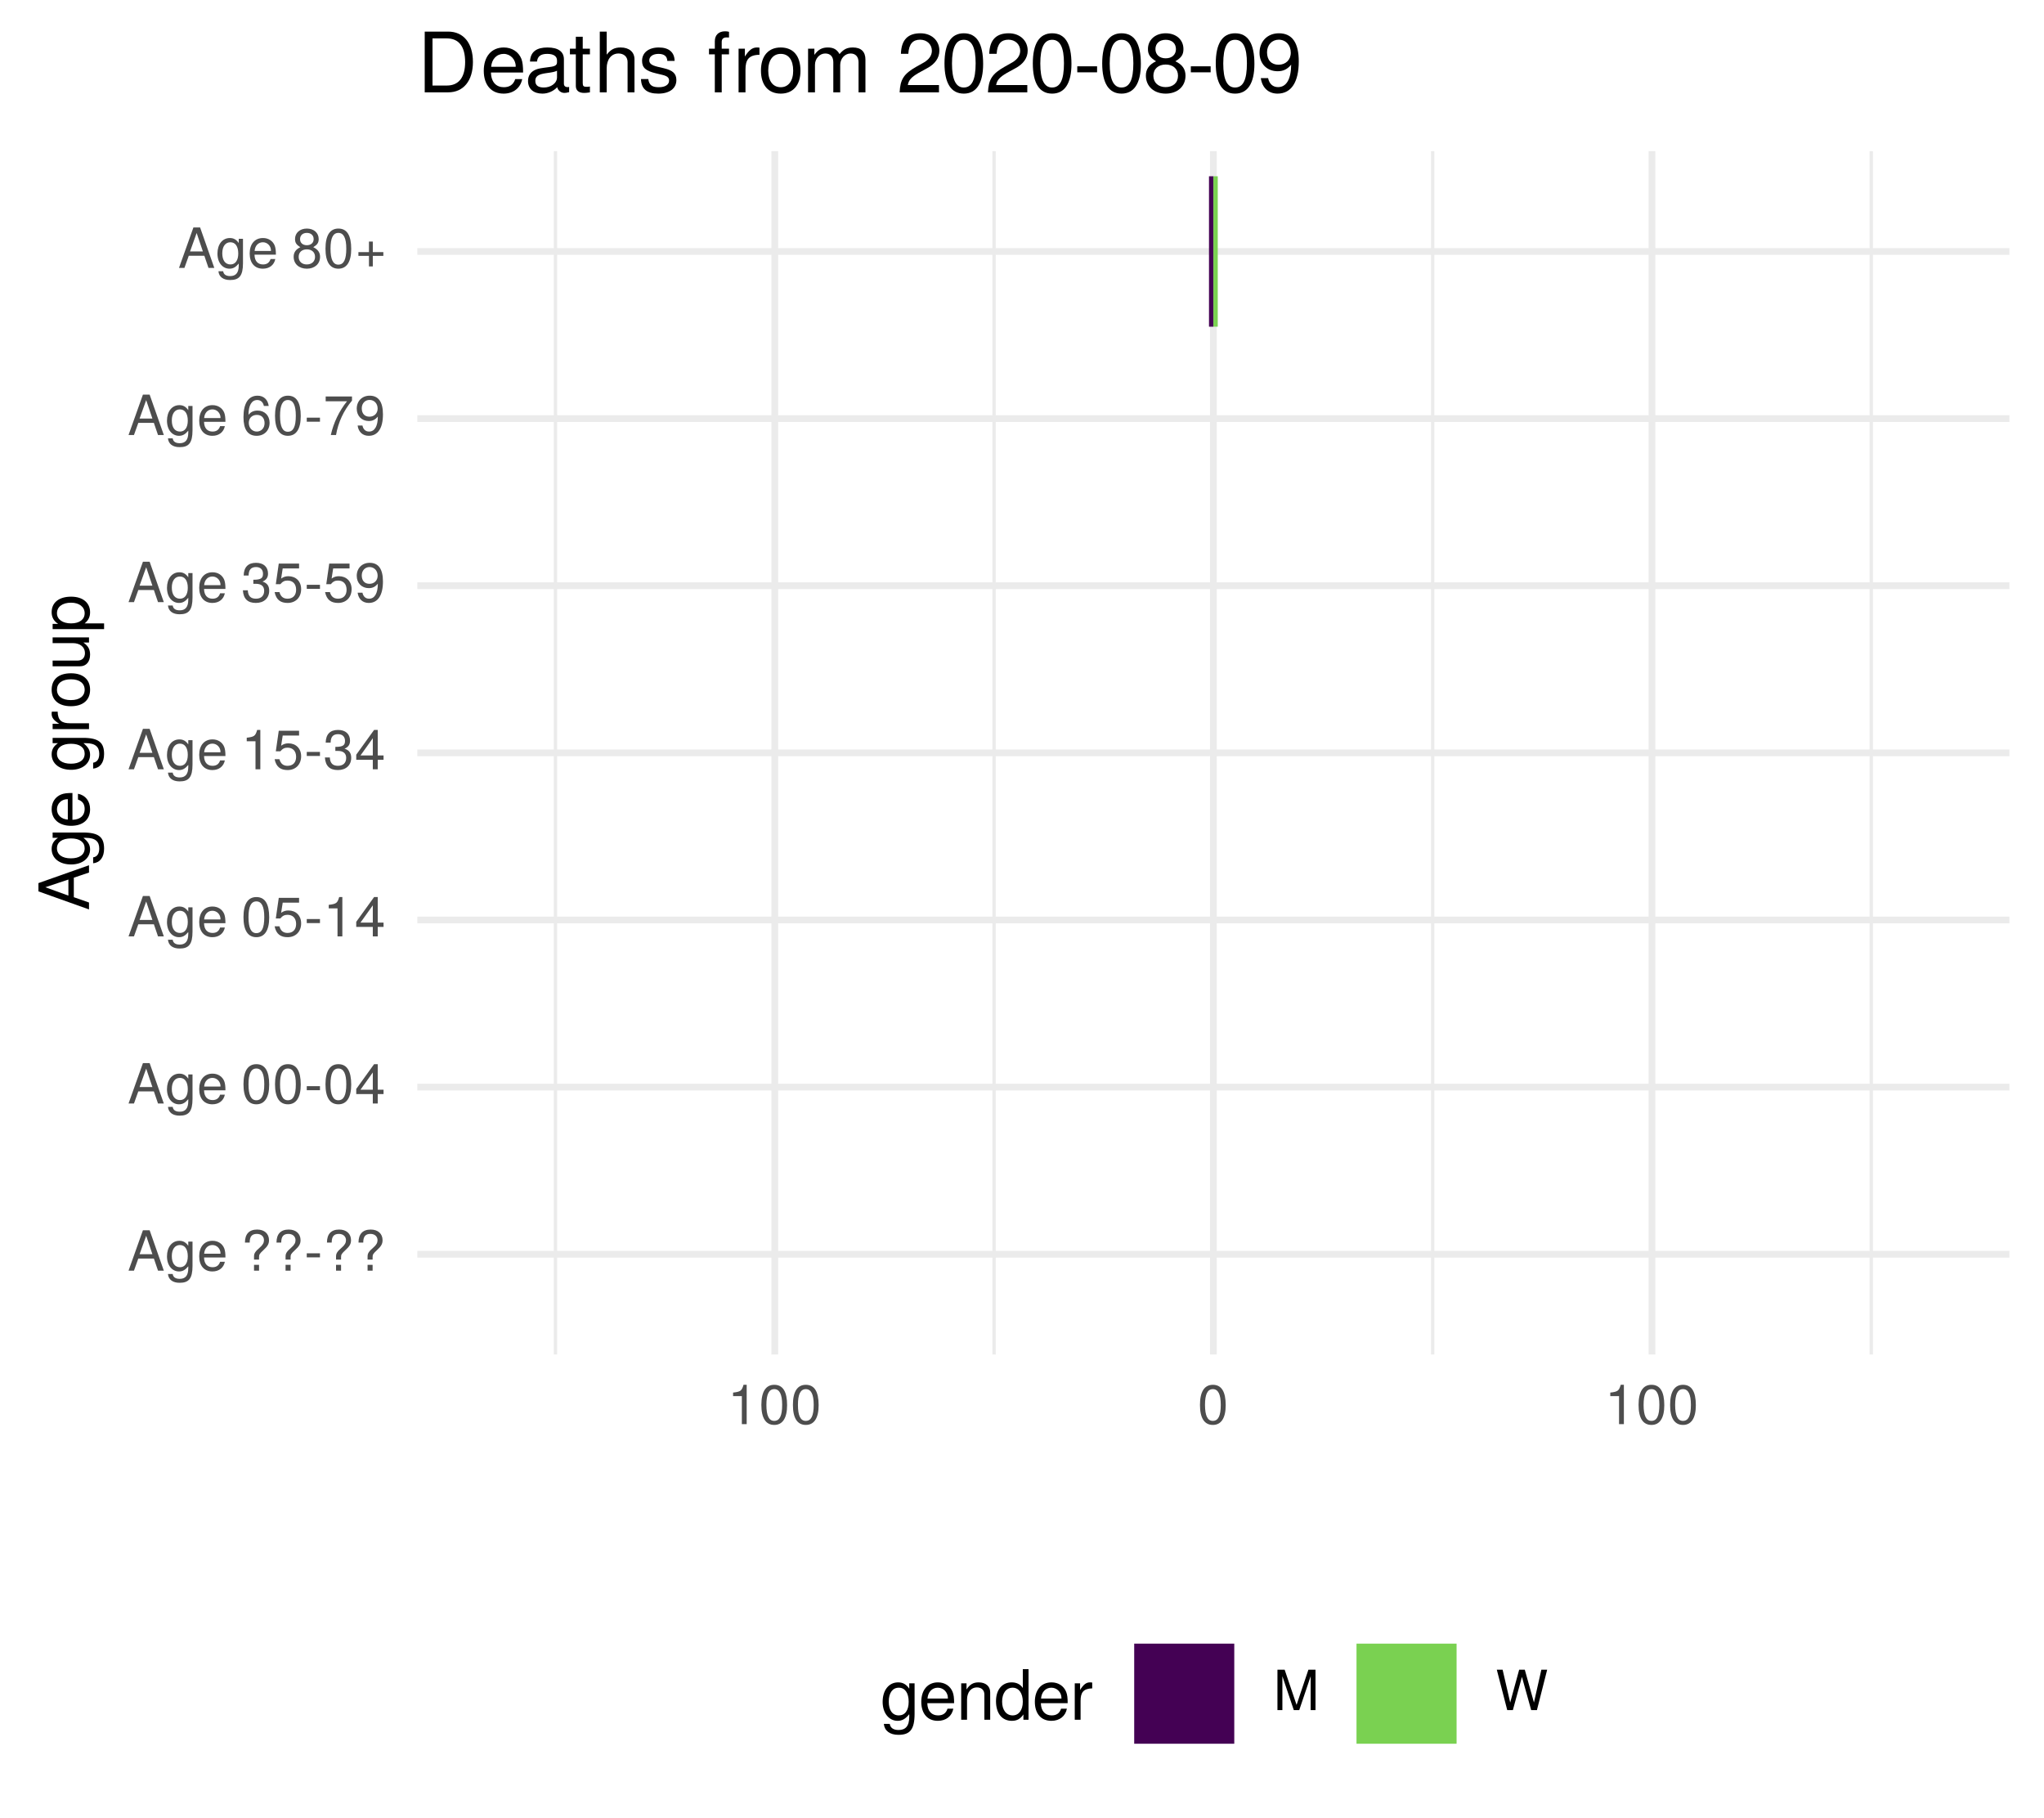
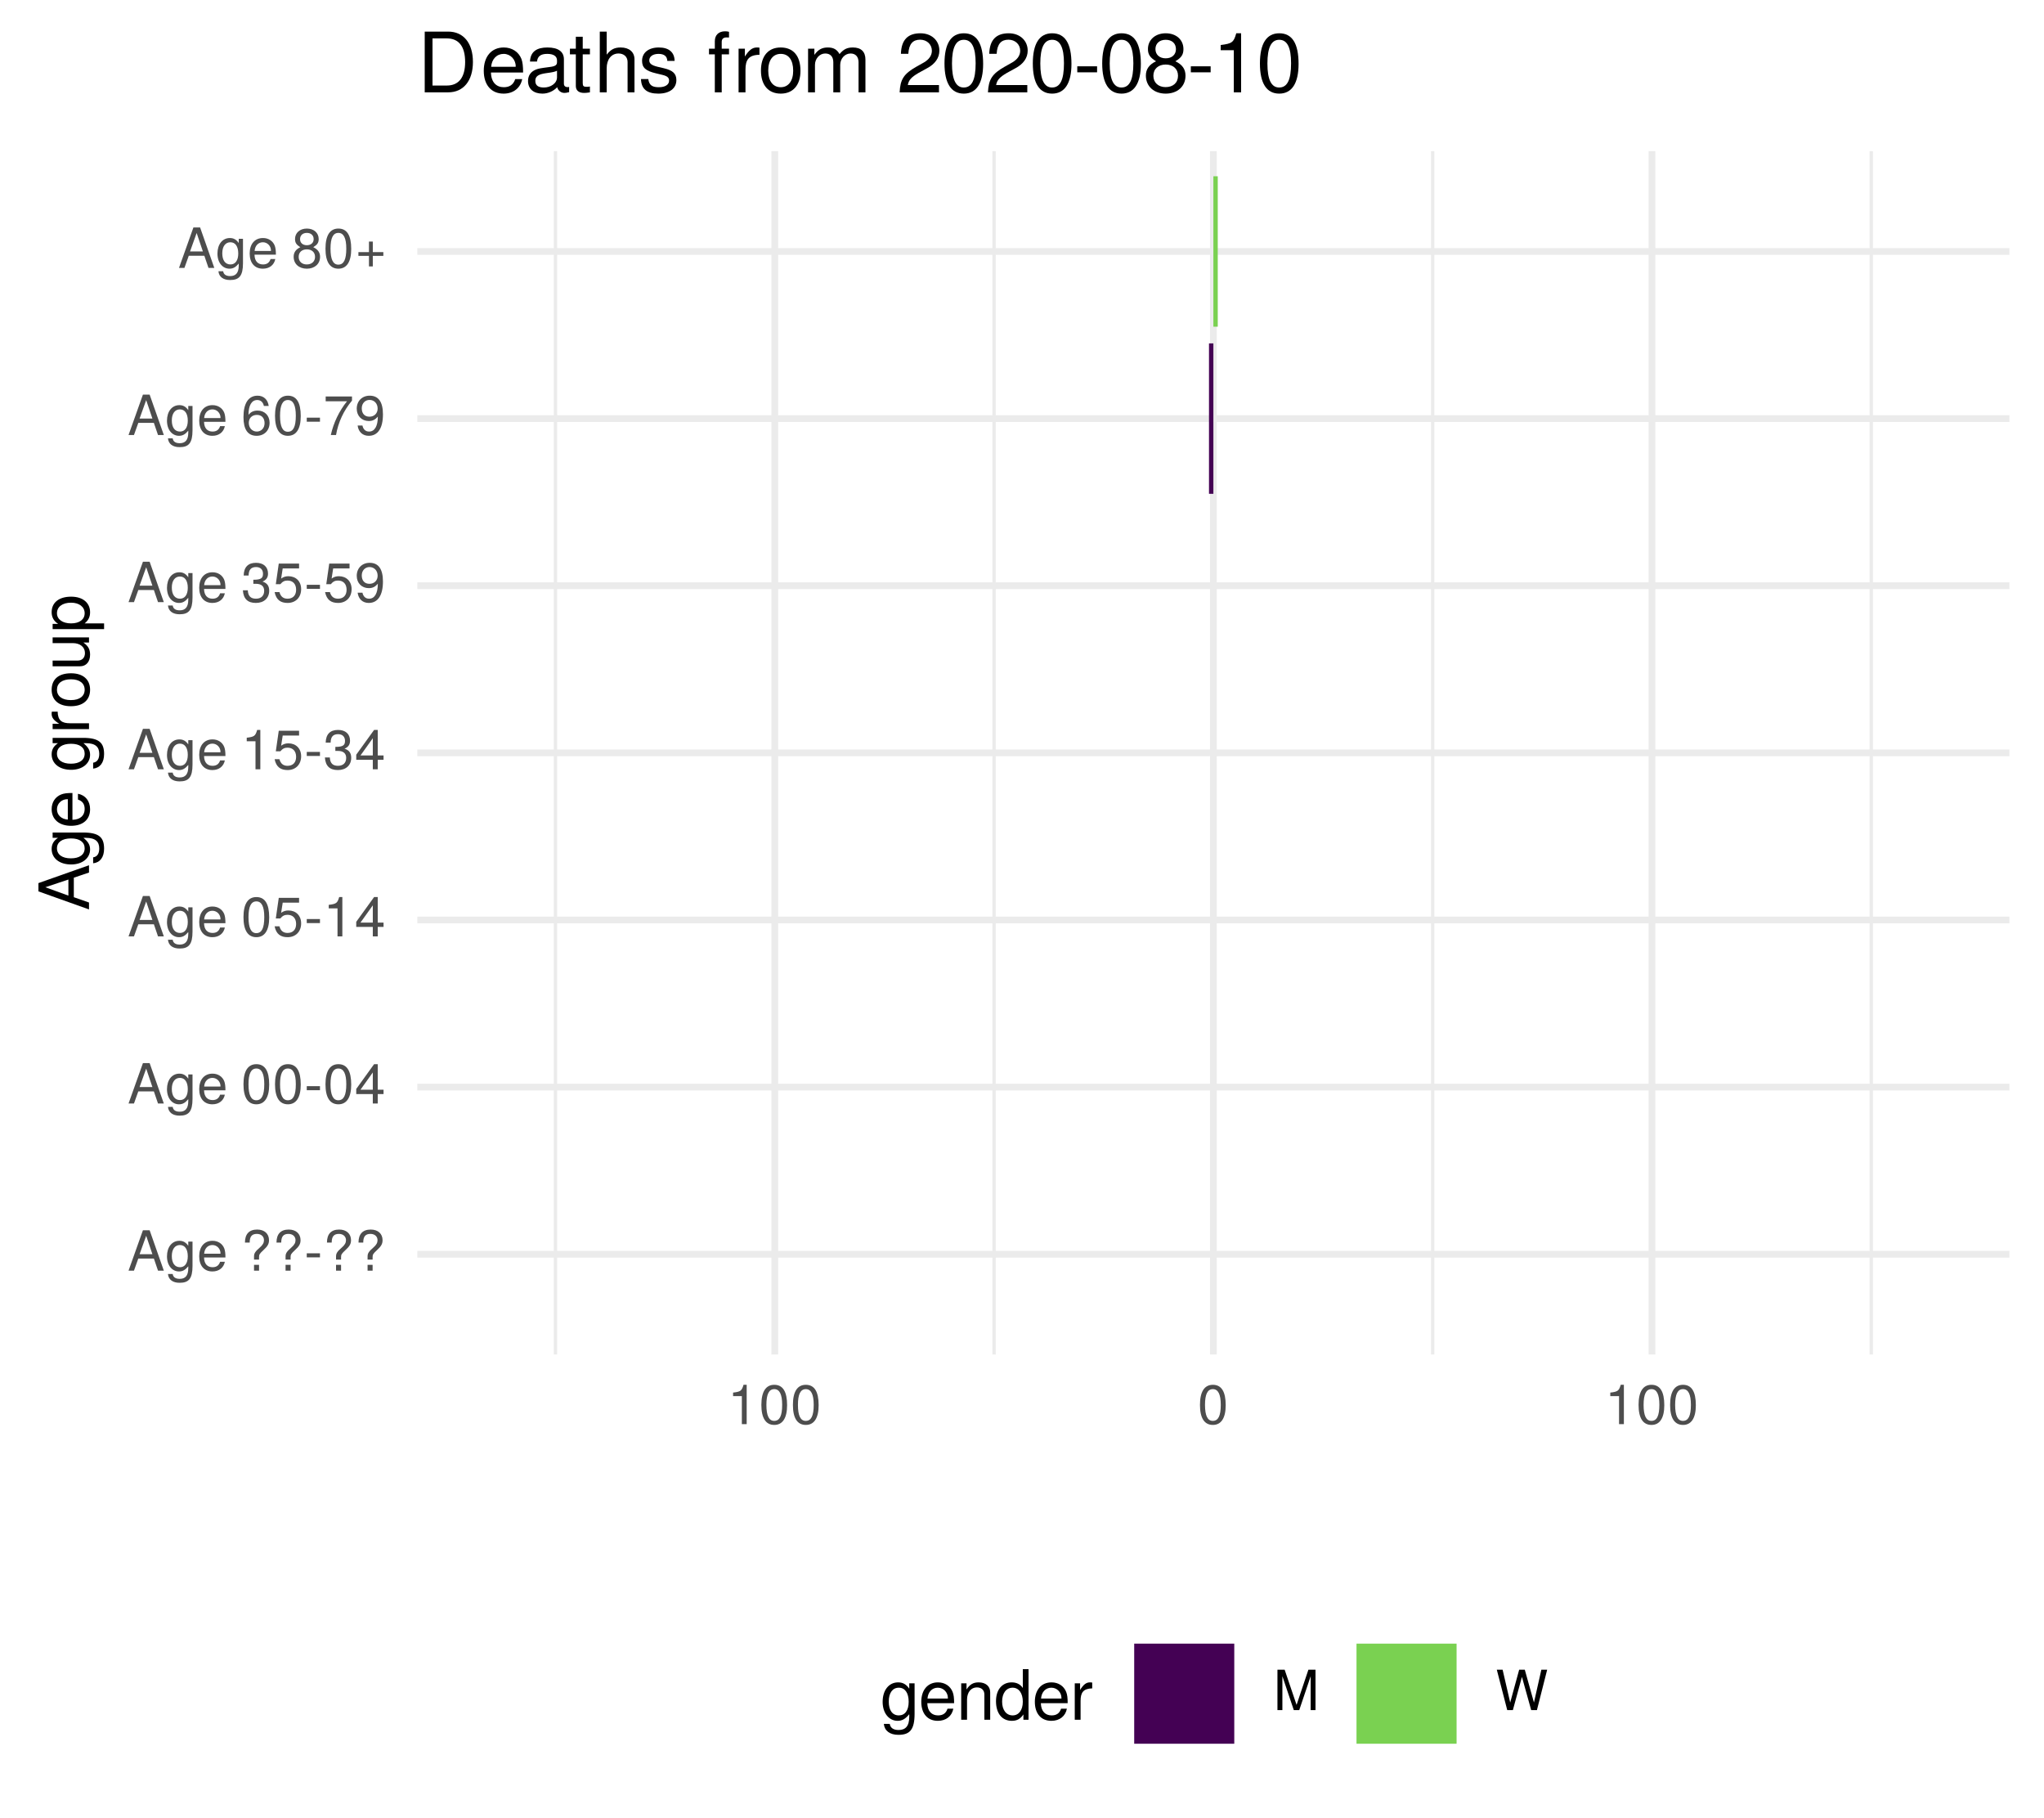
<svg xmlns="http://www.w3.org/2000/svg" xmlns:xlink="http://www.w3.org/1999/xlink" width="324pt" height="288pt" viewBox="0 0 324 288" version="1.1">
  <defs>
    <g>
      <symbol overflow="visible" id="glyph0-0">
        <path style="stroke:none;" d="" />
      </symbol>
      <symbol overflow="visible" id="glyph0-1">
        <path style="stroke:none;" d="M 5.75 0 L 3.5 -6.406 L 2.438 -6.406 L 0.156 0 L 1.016 0 L 1.703 -1.922 L 4.172 -1.922 L 4.828 0 Z M 3.938 -2.609 L 1.906 -2.609 L 2.953 -5.531 Z M 3.938 -2.609 " />
      </symbol>
      <symbol overflow="visible" id="glyph0-2">
        <path style="stroke:none;" d="M 4.297 -0.75 L 4.297 -4.609 L 3.625 -4.609 L 3.625 -3.938 C 3.25 -4.484 2.812 -4.734 2.219 -4.734 C 1.047 -4.734 0.25 -3.75 0.25 -2.266 C 0.25 -0.812 1.078 0.125 2.156 0.125 C 2.734 0.125 3.141 -0.109 3.625 -0.688 L 3.625 -0.391 C 3.625 0.828 3.125 1.297 2.266 1.297 C 1.688 1.297 1.234 1.094 1.156 0.531 L 0.406 0.531 C 0.484 1.406 1.156 1.922 2.25 1.922 C 3.688 1.922 4.297 1.281 4.297 -0.75 Z M 3.547 -2.281 C 3.547 -1.172 3.078 -0.547 2.312 -0.547 C 1.5 -0.547 1.016 -1.188 1.016 -2.312 C 1.016 -3.406 1.516 -4.062 2.297 -4.062 C 3.094 -4.062 3.547 -3.391 3.547 -2.281 Z M 3.547 -2.281 " />
      </symbol>
      <symbol overflow="visible" id="glyph0-3">
        <path style="stroke:none;" d="M 4.516 -2.094 C 4.516 -2.766 4.453 -3.188 4.328 -3.531 C 4.031 -4.281 3.328 -4.734 2.469 -4.734 C 1.172 -4.734 0.359 -3.797 0.359 -2.281 C 0.359 -0.766 1.156 0.125 2.453 0.125 C 3.5 0.125 4.234 -0.469 4.422 -1.406 L 3.672 -1.406 C 3.469 -0.797 3.062 -0.547 2.469 -0.547 C 1.703 -0.547 1.141 -1.031 1.125 -2.094 Z M 3.734 -2.75 C 3.734 -2.75 3.734 -2.703 3.719 -2.688 L 1.141 -2.688 C 1.203 -3.516 1.719 -4.062 2.453 -4.062 C 3.172 -4.062 3.734 -3.469 3.734 -2.75 Z M 3.734 -2.75 " />
      </symbol>
      <symbol overflow="visible" id="glyph0-4">
        <path style="stroke:none;" d="" />
      </symbol>
      <symbol overflow="visible" id="glyph0-5">
        <path style="stroke:none;" d="M 4.422 -4.828 C 4.422 -5.859 3.688 -6.516 2.547 -6.516 C 1.281 -6.516 0.609 -5.812 0.609 -4.453 L 1.359 -4.453 C 1.359 -5.422 1.719 -5.828 2.5 -5.828 C 3.172 -5.828 3.625 -5.422 3.625 -4.828 C 3.625 -4.422 3.438 -4.078 2.969 -3.672 C 2.453 -3.203 2.453 -3.203 2.297 -3 C 2.109 -2.75 2.047 -2.547 2.047 -2.234 L 2.047 -1.75 L 2.844 -1.75 L 2.844 -2.156 C 2.844 -2.547 2.938 -2.703 3.531 -3.25 C 4.203 -3.859 4.422 -4.25 4.422 -4.828 Z M 2.844 0 L 2.844 -0.922 L 2.047 -0.922 L 2.047 0 Z M 2.844 0 " />
      </symbol>
      <symbol overflow="visible" id="glyph0-6">
        <path style="stroke:none;" d="M 2.5 -2.109 L 2.5 -2.75 L 0.406 -2.75 L 0.406 -2.109 Z M 2.5 -2.109 " />
      </symbol>
      <symbol overflow="visible" id="glyph0-7">
        <path style="stroke:none;" d="M 4.453 -3 C 4.453 -5.156 3.781 -6.234 2.422 -6.234 C 1.078 -6.234 0.375 -5.141 0.375 -3.047 C 0.375 -0.953 1.078 0.125 2.422 0.125 C 3.734 0.125 4.453 -0.953 4.453 -3 Z M 3.672 -3.062 C 3.672 -1.297 3.266 -0.516 2.406 -0.516 C 1.578 -0.516 1.172 -1.344 1.172 -3.047 C 1.172 -4.75 1.578 -5.547 2.422 -5.547 C 3.25 -5.547 3.672 -4.734 3.672 -3.062 Z M 3.672 -3.062 " />
      </symbol>
      <symbol overflow="visible" id="glyph0-8">
        <path style="stroke:none;" d="M 4.578 -1.5 L 4.578 -2.188 L 3.656 -2.188 L 3.656 -6.234 L 3.078 -6.234 L 0.25 -2.312 L 0.25 -1.5 L 2.875 -1.5 L 2.875 0 L 3.656 0 L 3.656 -1.5 Z M 2.875 -2.188 L 0.922 -2.188 L 2.875 -4.922 Z M 2.875 -2.188 " />
      </symbol>
      <symbol overflow="visible" id="glyph0-9">
        <path style="stroke:none;" d="M 4.516 -2.062 C 4.516 -3.297 3.688 -4.109 2.5 -4.109 C 2.062 -4.109 1.703 -4 1.344 -3.734 L 1.594 -5.344 L 4.188 -5.344 L 4.188 -6.109 L 0.969 -6.109 L 0.5 -2.844 L 1.219 -2.844 C 1.578 -3.266 1.875 -3.422 2.359 -3.422 C 3.188 -3.422 3.719 -2.891 3.719 -1.969 C 3.719 -1.062 3.203 -0.547 2.359 -0.547 C 1.688 -0.547 1.266 -0.891 1.078 -1.594 L 0.312 -1.594 C 0.562 -0.359 1.266 0.125 2.375 0.125 C 3.641 0.125 4.516 -0.75 4.516 -2.062 Z M 4.516 -2.062 " />
      </symbol>
      <symbol overflow="visible" id="glyph0-10">
        <path style="stroke:none;" d="M 3.047 0 L 3.047 -6.234 L 2.547 -6.234 C 2.266 -5.281 2.094 -5.141 0.891 -5 L 0.891 -4.438 L 2.281 -4.438 L 2.281 0 Z M 3.047 0 " />
      </symbol>
      <symbol overflow="visible" id="glyph0-11">
        <path style="stroke:none;" d="M 4.453 -1.812 C 4.453 -2.562 4.141 -3.016 3.391 -3.266 C 3.969 -3.5 4.266 -3.891 4.266 -4.516 C 4.266 -5.594 3.547 -6.234 2.359 -6.234 C 1.109 -6.234 0.438 -5.547 0.406 -4.219 L 1.188 -4.219 C 1.203 -5.141 1.578 -5.562 2.375 -5.562 C 3.062 -5.562 3.469 -5.156 3.469 -4.5 C 3.469 -3.828 3.188 -3.547 1.938 -3.547 L 1.938 -2.906 L 2.359 -2.906 C 3.219 -2.906 3.656 -2.5 3.656 -1.797 C 3.656 -1.016 3.172 -0.547 2.359 -0.547 C 1.516 -0.547 1.109 -0.969 1.062 -1.875 L 0.281 -1.875 C 0.375 -0.5 1.062 0.125 2.344 0.125 C 3.625 0.125 4.453 -0.641 4.453 -1.812 Z M 4.453 -1.812 " />
      </symbol>
      <symbol overflow="visible" id="glyph0-12">
        <path style="stroke:none;" d="M 4.484 -3.266 C 4.484 -5.219 3.797 -6.234 2.375 -6.234 C 1.188 -6.234 0.328 -5.391 0.328 -4.172 C 0.328 -3.016 1.125 -2.219 2.25 -2.219 C 2.844 -2.219 3.266 -2.438 3.672 -2.922 C 3.672 -1.406 3.172 -0.547 2.281 -0.547 C 1.734 -0.547 1.359 -0.891 1.234 -1.5 L 0.469 -1.5 C 0.609 -0.469 1.281 0.125 2.234 0.125 C 3.688 0.125 4.484 -1.109 4.484 -3.266 Z M 3.641 -4.188 C 3.641 -3.422 3.094 -2.906 2.344 -2.906 C 1.594 -2.906 1.125 -3.391 1.125 -4.234 C 1.125 -5.016 1.656 -5.562 2.359 -5.562 C 3.094 -5.562 3.641 -5 3.641 -4.188 Z M 3.641 -4.188 " />
      </symbol>
      <symbol overflow="visible" id="glyph0-13">
        <path style="stroke:none;" d="M 4.516 -1.938 C 4.516 -3.094 3.719 -3.875 2.609 -3.875 C 1.984 -3.875 1.5 -3.641 1.172 -3.188 C 1.172 -4.703 1.672 -5.547 2.562 -5.547 C 3.109 -5.547 3.484 -5.203 3.609 -4.609 L 4.375 -4.609 C 4.234 -5.625 3.562 -6.234 2.609 -6.234 C 1.156 -6.234 0.375 -5.016 0.375 -2.844 C 0.375 -0.891 1.047 0.125 2.469 0.125 C 3.656 0.125 4.516 -0.719 4.516 -1.938 Z M 3.719 -1.875 C 3.719 -1.094 3.188 -0.547 2.484 -0.547 C 1.766 -0.547 1.219 -1.125 1.219 -1.922 C 1.219 -2.688 1.734 -3.188 2.5 -3.188 C 3.25 -3.188 3.719 -2.703 3.719 -1.875 Z M 3.719 -1.875 " />
      </symbol>
      <symbol overflow="visible" id="glyph0-14">
        <path style="stroke:none;" d="M 4.578 -5.453 L 4.578 -6.109 L 0.406 -6.109 L 0.406 -5.344 L 3.781 -5.344 C 2.531 -3.781 1.656 -1.953 1.219 0 L 2.047 0 C 2.391 -2.016 3.266 -3.891 4.578 -5.453 Z M 4.578 -5.453 " />
      </symbol>
      <symbol overflow="visible" id="glyph0-15">
        <path style="stroke:none;" d="M 4.516 -1.766 C 4.516 -2.453 4.156 -2.938 3.438 -3.281 C 4.078 -3.672 4.297 -3.984 4.297 -4.578 C 4.297 -5.547 3.531 -6.234 2.422 -6.234 C 1.312 -6.234 0.547 -5.547 0.547 -4.578 C 0.547 -4 0.75 -3.672 1.391 -3.281 C 0.672 -2.938 0.328 -2.453 0.328 -1.766 C 0.328 -0.625 1.188 0.125 2.422 0.125 C 3.656 0.125 4.516 -0.625 4.516 -1.766 Z M 3.5 -4.562 C 3.5 -3.969 3.062 -3.594 2.422 -3.594 C 1.766 -3.594 1.344 -3.969 1.344 -4.562 C 1.344 -5.156 1.766 -5.547 2.422 -5.547 C 3.078 -5.547 3.5 -5.156 3.5 -4.562 Z M 3.719 -1.75 C 3.719 -1.016 3.188 -0.547 2.406 -0.547 C 1.641 -0.547 1.125 -1.016 1.125 -1.75 C 1.125 -2.484 1.641 -2.938 2.422 -2.938 C 3.188 -2.938 3.719 -2.484 3.719 -1.75 Z M 3.719 -1.75 " />
      </symbol>
      <symbol overflow="visible" id="glyph0-16">
        <path style="stroke:none;" d="M 4.547 -1.906 L 4.547 -2.5 L 2.875 -2.5 L 2.875 -4.172 L 2.266 -4.172 L 2.266 -2.5 L 0.594 -2.5 L 0.594 -1.906 L 2.266 -1.906 L 2.266 -0.234 L 2.875 -0.234 L 2.875 -1.906 Z M 4.547 -1.906 " />
      </symbol>
      <symbol overflow="visible" id="glyph0-17">
        <path style="stroke:none;" d="M 6.688 0 L 6.688 -6.406 L 5.562 -6.406 L 3.688 -0.828 L 1.797 -6.406 L 0.656 -6.406 L 0.656 0 L 1.438 0 L 1.438 -5.375 L 3.25 0 L 4.109 0 L 5.922 -5.375 L 5.922 0 Z M 6.688 0 " />
      </symbol>
      <symbol overflow="visible" id="glyph0-18">
        <path style="stroke:none;" d="M 8.172 -6.406 L 7.25 -6.406 L 6.078 -1.203 L 4.625 -6.406 L 3.734 -6.406 L 2.312 -1.203 L 1.109 -6.406 L 0.188 -6.406 L 1.844 0 L 2.734 0 L 4.172 -5.266 L 5.641 0 L 6.547 0 Z M 8.172 -6.406 " />
      </symbol>
      <symbol overflow="visible" id="glyph1-0">
        <path style="stroke:none;" d="" />
      </symbol>
      <symbol overflow="visible" id="glyph1-1">
        <path style="stroke:none;" d="M 0 -7.188 L -8.016 -4.359 L -8.016 -3.047 L 0 -0.188 L 0 -1.281 L -2.406 -2.125 L -2.406 -5.219 L 0 -6.031 Z M -3.266 -4.922 L -3.266 -2.375 L -6.922 -3.703 Z M -3.266 -4.922 " />
      </symbol>
      <symbol overflow="visible" id="glyph1-2">
        <path style="stroke:none;" d="M -0.953 -5.375 L -5.766 -5.375 L -5.766 -4.531 L -4.922 -4.531 C -5.609 -4.062 -5.922 -3.516 -5.922 -2.766 C -5.922 -1.312 -4.703 -0.312 -2.828 -0.312 C -1.016 -0.312 0.172 -1.344 0.172 -2.688 C 0.172 -3.422 -0.141 -3.922 -0.875 -4.531 L -0.484 -4.531 C 1.047 -4.531 1.625 -3.906 1.625 -2.844 C 1.625 -2.109 1.359 -1.547 0.656 -1.438 L 0.656 -0.5 C 1.75 -0.609 2.391 -1.453 2.391 -2.812 C 2.391 -4.609 1.594 -5.375 -0.953 -5.375 Z M -2.844 -4.438 C -1.469 -4.438 -0.688 -3.844 -0.688 -2.875 C -0.688 -1.875 -1.484 -1.281 -2.875 -1.281 C -4.266 -1.281 -5.078 -1.891 -5.078 -2.875 C -5.078 -3.859 -4.25 -4.438 -2.844 -4.438 Z M -2.844 -4.438 " />
      </symbol>
      <symbol overflow="visible" id="glyph1-3">
        <path style="stroke:none;" d="M -2.625 -5.641 C -3.453 -5.641 -3.984 -5.578 -4.406 -5.406 C -5.359 -5.031 -5.922 -4.156 -5.922 -3.078 C -5.922 -1.469 -4.734 -0.438 -2.844 -0.438 C -0.953 -0.438 0.172 -1.438 0.172 -3.062 C 0.172 -4.375 -0.578 -5.297 -1.75 -5.516 L -1.75 -4.594 C -0.984 -4.344 -0.688 -3.828 -0.688 -3.094 C -0.688 -2.141 -1.297 -1.422 -2.625 -1.391 Z M -3.438 -4.656 C -3.438 -4.656 -3.391 -4.656 -3.359 -4.656 L -3.359 -1.422 C -4.391 -1.5 -5.078 -2.141 -5.078 -3.062 C -5.078 -3.969 -4.328 -4.656 -3.438 -4.656 Z M -3.438 -4.656 " />
      </symbol>
      <symbol overflow="visible" id="glyph1-4">
        <path style="stroke:none;" d="" />
      </symbol>
      <symbol overflow="visible" id="glyph1-5">
        <path style="stroke:none;" d="M -4.969 -3.531 L -5.891 -3.531 C -5.922 -3.375 -5.922 -3.297 -5.922 -3.172 C -5.922 -2.578 -5.578 -2.141 -4.719 -1.609 L -5.766 -1.609 L -5.766 -0.766 L 0 -0.766 L 0 -1.688 L -2.984 -1.688 C -4.297 -1.688 -4.938 -2.109 -4.969 -3.531 Z M -4.969 -3.531 " />
      </symbol>
      <symbol overflow="visible" id="glyph1-6">
        <path style="stroke:none;" d="M -2.844 -5.609 C -4.828 -5.609 -5.922 -4.656 -5.922 -2.984 C -5.922 -1.375 -4.812 -0.391 -2.875 -0.391 C -0.953 -0.391 0.172 -1.359 0.172 -3 C 0.172 -4.625 -0.953 -5.609 -2.844 -5.609 Z M -2.844 -4.656 C -1.5 -4.656 -0.688 -4.016 -0.688 -3 C -0.688 -1.984 -1.484 -1.359 -2.875 -1.359 C -4.266 -1.359 -5.078 -1.984 -5.078 -3 C -5.078 -4.031 -4.281 -4.656 -2.844 -4.656 Z M -2.844 -4.656 " />
      </symbol>
      <symbol overflow="visible" id="glyph1-7">
        <path style="stroke:none;" d="M 0 -5.297 L -5.766 -5.297 L -5.766 -4.391 L -2.578 -4.391 C -1.406 -4.391 -0.641 -3.766 -0.641 -2.812 C -0.641 -2.094 -1.078 -1.625 -1.766 -1.625 L -5.766 -1.625 L -5.766 -0.719 L -1.406 -0.719 C -0.453 -0.719 0.172 -1.438 0.172 -2.547 C 0.172 -3.406 -0.125 -3.938 -0.891 -4.484 L 0 -4.484 Z M 0 -5.297 " />
      </symbol>
      <symbol overflow="visible" id="glyph1-8">
        <path style="stroke:none;" d="M -2.828 -5.75 C -4.766 -5.75 -5.922 -4.812 -5.922 -3.281 C -5.922 -2.5 -5.578 -1.875 -4.891 -1.438 L -5.766 -1.438 L -5.766 -0.609 L 2.391 -0.609 L 2.391 -1.516 L -0.688 -1.516 C -0.094 -2 0.172 -2.547 0.172 -3.281 C 0.172 -4.781 -0.984 -5.75 -2.828 -5.75 Z M -2.844 -4.797 C -1.547 -4.797 -0.688 -4.125 -0.688 -3.125 C -0.688 -2.156 -1.484 -1.516 -2.844 -1.516 C -4.188 -1.516 -5.078 -2.156 -5.078 -3.125 C -5.078 -4.141 -4.219 -4.797 -2.844 -4.797 Z M -2.844 -4.797 " />
      </symbol>
      <symbol overflow="visible" id="glyph2-0">
        <path style="stroke:none;" d="" />
      </symbol>
      <symbol overflow="visible" id="glyph2-1">
        <path style="stroke:none;" d="M 5.375 -0.953 L 5.375 -5.766 L 4.531 -5.766 L 4.531 -4.922 C 4.062 -5.609 3.516 -5.922 2.766 -5.922 C 1.312 -5.922 0.312 -4.703 0.312 -2.828 C 0.312 -1.016 1.344 0.172 2.688 0.172 C 3.422 0.172 3.922 -0.141 4.531 -0.875 L 4.531 -0.484 C 4.531 1.047 3.906 1.625 2.844 1.625 C 2.109 1.625 1.547 1.359 1.438 0.656 L 0.5 0.656 C 0.609 1.75 1.453 2.391 2.812 2.391 C 4.609 2.391 5.375 1.594 5.375 -0.953 Z M 4.438 -2.844 C 4.438 -1.469 3.844 -0.688 2.875 -0.688 C 1.875 -0.688 1.281 -1.484 1.281 -2.875 C 1.281 -4.266 1.891 -5.078 2.875 -5.078 C 3.859 -5.078 4.438 -4.25 4.438 -2.844 Z M 4.438 -2.844 " />
      </symbol>
      <symbol overflow="visible" id="glyph2-2">
        <path style="stroke:none;" d="M 5.641 -2.625 C 5.641 -3.453 5.578 -3.984 5.406 -4.406 C 5.031 -5.359 4.156 -5.922 3.078 -5.922 C 1.469 -5.922 0.438 -4.734 0.438 -2.844 C 0.438 -0.953 1.438 0.172 3.062 0.172 C 4.375 0.172 5.297 -0.578 5.516 -1.75 L 4.594 -1.75 C 4.344 -0.984 3.828 -0.688 3.094 -0.688 C 2.141 -0.688 1.422 -1.297 1.391 -2.625 Z M 4.656 -3.438 C 4.656 -3.438 4.656 -3.391 4.656 -3.359 L 1.422 -3.359 C 1.5 -4.391 2.141 -5.078 3.062 -5.078 C 3.969 -5.078 4.656 -4.328 4.656 -3.438 Z M 4.656 -3.438 " />
      </symbol>
      <symbol overflow="visible" id="glyph2-3">
        <path style="stroke:none;" d="M 5.359 0 L 5.359 -4.359 C 5.359 -5.312 4.641 -5.922 3.531 -5.922 C 2.672 -5.922 2.125 -5.594 1.609 -4.797 L 1.609 -5.766 L 0.766 -5.766 L 0.766 0 L 1.688 0 L 1.688 -3.172 C 1.688 -4.359 2.328 -5.125 3.25 -5.125 C 3.984 -5.125 4.438 -4.688 4.438 -4 L 4.438 0 Z M 5.359 0 " />
      </symbol>
      <symbol overflow="visible" id="glyph2-4">
        <path style="stroke:none;" d="M 5.438 0 L 5.438 -8.016 L 4.531 -8.016 L 4.531 -5.031 C 4.141 -5.625 3.531 -5.922 2.766 -5.922 C 1.266 -5.922 0.281 -4.781 0.281 -2.938 C 0.281 -0.984 1.25 0.172 2.797 0.172 C 3.594 0.172 4.141 -0.125 4.625 -0.844 L 4.625 0 Z M 4.531 -2.859 C 4.531 -1.531 3.891 -0.688 2.922 -0.688 C 1.906 -0.688 1.25 -1.547 1.25 -2.875 C 1.25 -4.219 1.906 -5.078 2.922 -5.078 C 3.906 -5.078 4.531 -4.188 4.531 -2.859 Z M 4.531 -2.859 " />
      </symbol>
      <symbol overflow="visible" id="glyph2-5">
        <path style="stroke:none;" d="M 3.531 -4.969 L 3.531 -5.891 C 3.375 -5.922 3.297 -5.922 3.172 -5.922 C 2.578 -5.922 2.141 -5.578 1.609 -4.719 L 1.609 -5.766 L 0.766 -5.766 L 0.766 0 L 1.688 0 L 1.688 -2.984 C 1.688 -4.297 2.109 -4.938 3.531 -4.969 Z M 3.531 -4.969 " />
      </symbol>
      <symbol overflow="visible" id="glyph3-0">
        <path style="stroke:none;" d="" />
      </symbol>
      <symbol overflow="visible" id="glyph3-1">
        <path style="stroke:none;" d="M 8.812 -4.812 C 8.812 -7.797 7.328 -9.625 4.891 -9.625 L 1.172 -9.625 L 1.172 0 L 4.891 0 C 7.312 0 8.812 -1.828 8.812 -4.812 Z M 7.578 -4.812 C 7.578 -2.375 6.578 -1.078 4.672 -1.078 L 2.406 -1.078 L 2.406 -8.547 L 4.672 -8.547 C 6.578 -8.547 7.578 -7.266 7.578 -4.812 Z M 7.578 -4.812 " />
      </symbol>
      <symbol overflow="visible" id="glyph3-2">
        <path style="stroke:none;" d="M 6.766 -3.141 C 6.766 -4.141 6.688 -4.781 6.5 -5.297 C 6.047 -6.438 4.984 -7.109 3.703 -7.109 C 1.766 -7.109 0.531 -5.688 0.531 -3.422 C 0.531 -1.156 1.734 0.203 3.672 0.203 C 5.25 0.203 6.344 -0.703 6.625 -2.094 L 5.516 -2.094 C 5.219 -1.188 4.594 -0.812 3.703 -0.812 C 2.562 -0.812 1.703 -1.562 1.672 -3.141 Z M 5.594 -4.125 C 5.594 -4.125 5.594 -4.062 5.578 -4.047 L 1.703 -4.047 C 1.797 -5.266 2.578 -6.094 3.688 -6.094 C 4.766 -6.094 5.594 -5.203 5.594 -4.125 Z M 5.594 -4.125 " />
      </symbol>
      <symbol overflow="visible" id="glyph3-3">
        <path style="stroke:none;" d="M 7.062 -0.031 L 7.062 -0.859 C 6.938 -0.828 6.891 -0.828 6.828 -0.828 C 6.438 -0.828 6.234 -1.031 6.234 -1.375 L 6.234 -5.234 C 6.234 -6.453 5.328 -7.109 3.625 -7.109 C 1.953 -7.109 0.922 -6.469 0.859 -4.875 L 1.969 -4.875 C 2.062 -5.719 2.562 -6.094 3.594 -6.094 C 4.578 -6.094 5.141 -5.734 5.141 -5.062 L 5.141 -4.781 C 5.141 -4.312 4.859 -4.125 3.984 -4.016 C 2.422 -3.812 2.188 -3.766 1.766 -3.594 C 0.969 -3.266 0.547 -2.641 0.547 -1.797 C 0.547 -0.547 1.422 0.203 2.828 0.203 C 3.703 0.203 4.562 -0.172 5.172 -0.812 C 5.297 -0.297 5.766 0.094 6.312 0.094 C 6.531 0.094 6.703 0.062 7.062 -0.031 Z M 5.141 -2.391 C 5.141 -1.406 4.125 -0.766 3.062 -0.766 C 2.203 -0.766 1.703 -1.062 1.703 -1.828 C 1.703 -2.547 2.188 -2.859 3.359 -3.031 C 4.531 -3.188 4.766 -3.25 5.141 -3.422 Z M 5.141 -2.391 " />
      </symbol>
      <symbol overflow="visible" id="glyph3-4">
        <path style="stroke:none;" d="M 3.359 0 L 3.359 -0.922 C 3.203 -0.891 3.031 -0.875 2.828 -0.875 C 2.344 -0.875 2.219 -1 2.219 -1.484 L 2.219 -6.016 L 3.359 -6.016 L 3.359 -6.922 L 2.219 -6.922 L 2.219 -8.812 L 1.125 -8.812 L 1.125 -6.922 L 0.188 -6.922 L 0.188 -6.016 L 1.125 -6.016 L 1.125 -1 C 1.125 -0.297 1.594 0.094 2.453 0.094 C 2.719 0.094 2.984 0.062 3.359 0 Z M 3.359 0 " />
      </symbol>
      <symbol overflow="visible" id="glyph3-5">
        <path style="stroke:none;" d="M 6.422 0 L 6.422 -5.234 C 6.422 -6.391 5.578 -7.109 4.234 -7.109 C 3.266 -7.109 2.672 -6.812 2.016 -5.969 L 2.016 -9.625 L 0.922 -9.625 L 0.922 0 L 2.016 0 L 2.016 -3.812 C 2.016 -5.234 2.766 -6.156 3.891 -6.156 C 4.672 -6.156 5.328 -5.703 5.328 -4.797 L 5.328 0 Z M 6.422 0 " />
      </symbol>
      <symbol overflow="visible" id="glyph3-6">
        <path style="stroke:none;" d="M 6.062 -1.938 C 6.062 -2.969 5.484 -3.484 4.109 -3.812 L 3.047 -4.062 C 2.156 -4.281 1.766 -4.562 1.766 -5.062 C 1.766 -5.688 2.344 -6.094 3.234 -6.094 C 4.125 -6.094 4.594 -5.719 4.625 -4.984 L 5.781 -4.984 C 5.766 -6.344 4.875 -7.109 3.281 -7.109 C 1.656 -7.109 0.625 -6.281 0.625 -5 C 0.625 -3.922 1.172 -3.406 2.812 -3.016 L 3.844 -2.766 C 4.609 -2.578 4.906 -2.344 4.906 -1.844 C 4.906 -1.203 4.266 -0.812 3.297 -0.812 C 2.312 -0.812 1.75 -1.062 1.609 -2.109 L 0.453 -2.109 C 0.5 -0.516 1.406 0.203 3.203 0.203 C 4.953 0.203 6.062 -0.609 6.062 -1.938 Z M 6.062 -1.938 " />
      </symbol>
      <symbol overflow="visible" id="glyph3-7">
        <path style="stroke:none;" d="" />
      </symbol>
      <symbol overflow="visible" id="glyph3-8">
        <path style="stroke:none;" d="M 3.406 -6.016 L 3.406 -6.922 L 2.25 -6.922 L 2.25 -8 C 2.25 -8.469 2.516 -8.703 3.031 -8.703 C 3.109 -8.703 3.156 -8.703 3.406 -8.688 L 3.406 -9.594 C 3.156 -9.656 3.016 -9.672 2.781 -9.672 C 1.766 -9.672 1.156 -9.078 1.156 -8.094 L 1.156 -6.922 L 0.234 -6.922 L 0.234 -6.016 L 1.156 -6.016 L 1.156 0 L 2.25 0 L 2.25 -6.016 Z M 3.406 -6.016 " />
      </symbol>
      <symbol overflow="visible" id="glyph3-9">
        <path style="stroke:none;" d="M 4.234 -5.953 L 4.234 -7.078 C 4.047 -7.109 3.969 -7.109 3.812 -7.109 C 3.109 -7.109 2.562 -6.688 1.922 -5.672 L 1.922 -6.922 L 0.922 -6.922 L 0.922 0 L 2.016 0 L 2.016 -3.594 C 2.016 -5.156 2.531 -5.922 4.234 -5.953 Z M 4.234 -5.953 " />
      </symbol>
      <symbol overflow="visible" id="glyph3-10">
        <path style="stroke:none;" d="M 6.734 -3.406 C 6.734 -5.797 5.578 -7.109 3.594 -7.109 C 1.656 -7.109 0.469 -5.781 0.469 -3.453 C 0.469 -1.141 1.641 0.203 3.609 0.203 C 5.547 0.203 6.734 -1.141 6.734 -3.406 Z M 5.578 -3.422 C 5.578 -1.797 4.812 -0.812 3.609 -0.812 C 2.375 -0.812 1.625 -1.781 1.625 -3.453 C 1.625 -5.125 2.375 -6.094 3.609 -6.094 C 4.844 -6.094 5.578 -5.141 5.578 -3.422 Z M 5.578 -3.422 " />
      </symbol>
      <symbol overflow="visible" id="glyph3-11">
        <path style="stroke:none;" d="M 10.031 0 L 10.031 -5.188 C 10.031 -6.438 9.344 -7.109 8.047 -7.109 C 7.125 -7.109 6.578 -6.844 5.922 -6.062 C 5.516 -6.797 4.969 -7.109 4.062 -7.109 C 3.141 -7.109 2.531 -6.766 1.938 -5.938 L 1.938 -6.922 L 0.938 -6.922 L 0.938 0 L 2.031 0 L 2.031 -4.344 C 2.031 -5.344 2.766 -6.156 3.656 -6.156 C 4.469 -6.156 4.938 -5.656 4.938 -4.766 L 4.938 0 L 6.031 0 L 6.031 -4.344 C 6.031 -5.344 6.766 -6.156 7.672 -6.156 C 8.469 -6.156 8.938 -5.641 8.938 -4.766 L 8.938 0 Z M 10.031 0 " />
      </symbol>
      <symbol overflow="visible" id="glyph3-12">
        <path style="stroke:none;" d="M 6.75 -6.609 C 6.75 -8.203 5.516 -9.359 3.75 -9.359 C 1.828 -9.359 0.719 -8.391 0.656 -6.109 L 1.828 -6.109 C 1.922 -7.688 2.562 -8.344 3.703 -8.344 C 4.766 -8.344 5.562 -7.594 5.562 -6.594 C 5.562 -5.844 5.125 -5.219 4.297 -4.734 L 3.078 -4.047 C 1.125 -2.938 0.547 -2.062 0.453 0 L 6.688 0 L 6.688 -1.156 L 1.75 -1.156 C 1.875 -1.922 2.297 -2.406 3.453 -3.078 L 4.766 -3.797 C 6.078 -4.484 6.75 -5.469 6.75 -6.609 Z M 6.75 -6.609 " />
      </symbol>
      <symbol overflow="visible" id="glyph3-13">
        <path style="stroke:none;" d="M 6.688 -4.5 C 6.688 -7.75 5.672 -9.359 3.625 -9.359 C 1.609 -9.359 0.562 -7.719 0.562 -4.578 C 0.562 -1.422 1.625 0.203 3.625 0.203 C 5.609 0.203 6.688 -1.422 6.688 -4.5 Z M 5.5 -4.609 C 5.5 -1.953 4.891 -0.766 3.609 -0.766 C 2.375 -0.766 1.75 -2 1.75 -4.562 C 1.75 -7.125 2.375 -8.328 3.625 -8.328 C 4.891 -8.328 5.5 -7.109 5.5 -4.609 Z M 5.5 -4.609 " />
      </symbol>
      <symbol overflow="visible" id="glyph3-14">
        <path style="stroke:none;" d="M 3.75 -3.172 L 3.75 -4.125 L 0.609 -4.125 L 0.609 -3.172 Z M 3.75 -3.172 " />
      </symbol>
      <symbol overflow="visible" id="glyph3-15">
        <path style="stroke:none;" d="M 6.766 -2.641 C 6.766 -3.688 6.25 -4.406 5.156 -4.922 C 6.125 -5.5 6.438 -5.984 6.438 -6.859 C 6.438 -8.328 5.297 -9.359 3.625 -9.359 C 1.984 -9.359 0.812 -8.328 0.812 -6.859 C 0.812 -6 1.141 -5.516 2.094 -4.922 C 1.016 -4.406 0.484 -3.688 0.484 -2.656 C 0.484 -0.938 1.781 0.203 3.625 0.203 C 5.484 0.203 6.766 -0.938 6.766 -2.641 Z M 5.25 -6.844 C 5.25 -5.969 4.609 -5.391 3.625 -5.391 C 2.656 -5.391 2 -5.969 2 -6.859 C 2 -7.75 2.656 -8.328 3.625 -8.328 C 4.625 -8.328 5.25 -7.75 5.25 -6.844 Z M 5.578 -2.625 C 5.578 -1.516 4.797 -0.828 3.609 -0.828 C 2.469 -0.828 1.672 -1.531 1.672 -2.625 C 1.672 -3.719 2.469 -4.406 3.625 -4.406 C 4.797 -4.406 5.578 -3.719 5.578 -2.625 Z M 5.578 -2.625 " />
      </symbol>
      <symbol overflow="visible" id="glyph3-16">
-         <path style="stroke:none;" d="M 6.719 -4.891 C 6.719 -7.828 5.703 -9.359 3.562 -9.359 C 1.781 -9.359 0.5 -8.094 0.5 -6.266 C 0.5 -4.516 1.688 -3.344 3.375 -3.344 C 4.266 -3.344 4.906 -3.656 5.516 -4.391 C 5.5 -2.094 4.766 -0.828 3.438 -0.828 C 2.609 -0.828 2.047 -1.344 1.859 -2.25 L 0.703 -2.25 C 0.922 -0.719 1.922 0.203 3.359 0.203 C 5.547 0.203 6.719 -1.656 6.719 -4.891 Z M 5.453 -6.281 C 5.453 -5.141 4.641 -4.375 3.516 -4.375 C 2.391 -4.375 1.688 -5.094 1.688 -6.344 C 1.688 -7.531 2.484 -8.344 3.547 -8.344 C 4.641 -8.344 5.453 -7.5 5.453 -6.281 Z M 5.453 -6.281 " />
+         <path style="stroke:none;" d="M 4.578 0 L 4.578 -9.359 L 3.812 -9.359 C 3.406 -7.922 3.141 -7.719 1.344 -7.5 L 1.344 -6.672 L 3.422 -6.672 L 3.422 0 Z M 4.578 0 " />
      </symbol>
    </g>
    <clipPath id="clip1">
      <path d="M 87 23.957 L 89 23.957 L 89 214.648 L 87 214.648 Z M 87 23.957 " />
    </clipPath>
    <clipPath id="clip2">
      <path d="M 157 23.957 L 158 23.957 L 158 214.648 L 157 214.648 Z M 157 23.957 " />
    </clipPath>
    <clipPath id="clip3">
      <path d="M 226 23.957 L 228 23.957 L 228 214.648 L 226 214.648 Z M 226 23.957 " />
    </clipPath>
    <clipPath id="clip4">
      <path d="M 296 23.957 L 297 23.957 L 297 214.648 L 296 214.648 Z M 296 23.957 " />
    </clipPath>
    <clipPath id="clip5">
      <path d="M 66.152 198 L 318.523 198 L 318.523 200 L 66.152 200 Z M 66.152 198 " />
    </clipPath>
    <clipPath id="clip6">
      <path d="M 66.152 171 L 318.523 171 L 318.523 173 L 66.152 173 Z M 66.152 171 " />
    </clipPath>
    <clipPath id="clip7">
      <path d="M 66.152 145 L 318.523 145 L 318.523 147 L 66.152 147 Z M 66.152 145 " />
    </clipPath>
    <clipPath id="clip8">
      <path d="M 66.152 118 L 318.523 118 L 318.523 120 L 66.152 120 Z M 66.152 118 " />
    </clipPath>
    <clipPath id="clip9">
      <path d="M 66.152 92 L 318.523 92 L 318.523 94 L 66.152 94 Z M 66.152 92 " />
    </clipPath>
    <clipPath id="clip10">
      <path d="M 66.152 65 L 318.523 65 L 318.523 67 L 66.152 67 Z M 66.152 65 " />
    </clipPath>
    <clipPath id="clip11">
      <path d="M 66.152 39 L 318.523 39 L 318.523 41 L 66.152 41 Z M 66.152 39 " />
    </clipPath>
    <clipPath id="clip12">
      <path d="M 122 23.957 L 124 23.957 L 124 214.648 L 122 214.648 Z M 122 23.957 " />
    </clipPath>
    <clipPath id="clip13">
      <path d="M 191 23.957 L 193 23.957 L 193 214.648 L 191 214.648 Z M 191 23.957 " />
    </clipPath>
    <clipPath id="clip14">
      <path d="M 261 23.957 L 263 23.957 L 263 214.648 L 261 214.648 Z M 261 23.957 " />
    </clipPath>
  </defs>
-   <g id="surface2736">
+   <g id="surface2746">
    <rect x="0" y="0" width="324" height="288" style="fill:rgb(100%,100%,100%);fill-opacity:1;stroke:none;" />
    <g clip-path="url(#clip1)" clip-rule="nonzero">
      <path style="fill:none;stroke-width:0.533;stroke-linecap:butt;stroke-linejoin:round;stroke:rgb(92.157%,92.157%,92.157%);stroke-opacity:1;stroke-miterlimit:10;" d="M 88.051 214.652 L 88.051 23.957 " />
    </g>
    <g clip-path="url(#clip2)" clip-rule="nonzero">
      <path style="fill:none;stroke-width:0.533;stroke-linecap:butt;stroke-linejoin:round;stroke:rgb(92.157%,92.157%,92.157%);stroke-opacity:1;stroke-miterlimit:10;" d="M 157.574 214.652 L 157.574 23.957 " />
    </g>
    <g clip-path="url(#clip3)" clip-rule="nonzero">
      <path style="fill:none;stroke-width:0.533;stroke-linecap:butt;stroke-linejoin:round;stroke:rgb(92.157%,92.157%,92.157%);stroke-opacity:1;stroke-miterlimit:10;" d="M 227.098 214.652 L 227.098 23.957 " />
    </g>
    <g clip-path="url(#clip4)" clip-rule="nonzero">
      <path style="fill:none;stroke-width:0.533;stroke-linecap:butt;stroke-linejoin:round;stroke:rgb(92.157%,92.157%,92.157%);stroke-opacity:1;stroke-miterlimit:10;" d="M 296.621 214.652 L 296.621 23.957 " />
    </g>
    <g clip-path="url(#clip5)" clip-rule="nonzero">
      <path style="fill:none;stroke-width:1.067;stroke-linecap:butt;stroke-linejoin:round;stroke:rgb(92.157%,92.157%,92.157%);stroke-opacity:1;stroke-miterlimit:10;" d="M 66.152 198.762 L 318.52 198.762 " />
    </g>
    <g clip-path="url(#clip6)" clip-rule="nonzero">
      <path style="fill:none;stroke-width:1.067;stroke-linecap:butt;stroke-linejoin:round;stroke:rgb(92.157%,92.157%,92.157%);stroke-opacity:1;stroke-miterlimit:10;" d="M 66.152 172.273 L 318.52 172.273 " />
    </g>
    <g clip-path="url(#clip7)" clip-rule="nonzero">
      <path style="fill:none;stroke-width:1.067;stroke-linecap:butt;stroke-linejoin:round;stroke:rgb(92.157%,92.157%,92.157%);stroke-opacity:1;stroke-miterlimit:10;" d="M 66.152 145.789 L 318.52 145.789 " />
    </g>
    <g clip-path="url(#clip8)" clip-rule="nonzero">
      <path style="fill:none;stroke-width:1.067;stroke-linecap:butt;stroke-linejoin:round;stroke:rgb(92.157%,92.157%,92.157%);stroke-opacity:1;stroke-miterlimit:10;" d="M 66.152 119.305 L 318.52 119.305 " />
    </g>
    <g clip-path="url(#clip9)" clip-rule="nonzero">
      <path style="fill:none;stroke-width:1.067;stroke-linecap:butt;stroke-linejoin:round;stroke:rgb(92.157%,92.157%,92.157%);stroke-opacity:1;stroke-miterlimit:10;" d="M 66.152 92.82 L 318.52 92.82 " />
    </g>
    <g clip-path="url(#clip10)" clip-rule="nonzero">
      <path style="fill:none;stroke-width:1.067;stroke-linecap:butt;stroke-linejoin:round;stroke:rgb(92.157%,92.157%,92.157%);stroke-opacity:1;stroke-miterlimit:10;" d="M 66.152 66.336 L 318.52 66.336 " />
    </g>
    <g clip-path="url(#clip11)" clip-rule="nonzero">
      <path style="fill:none;stroke-width:1.067;stroke-linecap:butt;stroke-linejoin:round;stroke:rgb(92.157%,92.157%,92.157%);stroke-opacity:1;stroke-miterlimit:10;" d="M 66.152 39.852 L 318.52 39.852 " />
    </g>
    <g clip-path="url(#clip12)" clip-rule="nonzero">
      <path style="fill:none;stroke-width:1.067;stroke-linecap:butt;stroke-linejoin:round;stroke:rgb(92.157%,92.157%,92.157%);stroke-opacity:1;stroke-miterlimit:10;" d="M 122.812 214.652 L 122.812 23.957 " />
    </g>
    <g clip-path="url(#clip13)" clip-rule="nonzero">
      <path style="fill:none;stroke-width:1.067;stroke-linecap:butt;stroke-linejoin:round;stroke:rgb(92.157%,92.157%,92.157%);stroke-opacity:1;stroke-miterlimit:10;" d="M 192.336 214.652 L 192.336 23.957 " />
    </g>
    <g clip-path="url(#clip14)" clip-rule="nonzero">
      <path style="fill:none;stroke-width:1.067;stroke-linecap:butt;stroke-linejoin:round;stroke:rgb(92.157%,92.157%,92.157%);stroke-opacity:1;stroke-miterlimit:10;" d="M 261.859 214.652 L 261.859 23.957 " />
    </g>
-     <path style=" stroke:none;fill-rule:nonzero;fill:rgb(26.667%,0.392%,32.941%);fill-opacity:1;" d="M 191.641 51.77 L 192.336 51.77 L 192.336 27.934 L 191.641 27.934 Z M 191.641 51.77 " />
+     <path style=" stroke:none;fill-rule:nonzero;fill:rgb(26.667%,0.392%,32.941%);fill-opacity:1;" d="M 191.641 78.254 L 192.336 78.254 L 192.336 54.418 L 191.641 54.418 Z M 191.641 78.254 " />
    <path style=" stroke:none;fill-rule:nonzero;fill:rgb(47.843%,81.961%,31.765%);fill-opacity:1;" d="M 192.336 51.77 L 193.031 51.77 L 193.031 27.934 L 192.336 27.934 Z M 192.336 51.77 " />
    <g style="fill:rgb(30.196%,30.196%,30.196%);fill-opacity:1;">
      <use xlink:href="#glyph0-1" x="20.219" y="201.364" />
      <use xlink:href="#glyph0-2" x="26.219" y="201.364" />
      <use xlink:href="#glyph0-3" x="31.219" y="201.364" />
      <use xlink:href="#glyph0-4" x="36.219" y="201.364" />
      <use xlink:href="#glyph0-5" x="38.219" y="201.364" />
      <use xlink:href="#glyph0-5" x="43.219" y="201.364" />
      <use xlink:href="#glyph0-6" x="48.219" y="201.364" />
      <use xlink:href="#glyph0-5" x="51.219" y="201.364" />
      <use xlink:href="#glyph0-5" x="56.219" y="201.364" />
    </g>
    <g style="fill:rgb(30.196%,30.196%,30.196%);fill-opacity:1;">
      <use xlink:href="#glyph0-1" x="20.219" y="174.876" />
      <use xlink:href="#glyph0-2" x="26.219" y="174.876" />
      <use xlink:href="#glyph0-3" x="31.219" y="174.876" />
      <use xlink:href="#glyph0-4" x="36.219" y="174.876" />
      <use xlink:href="#glyph0-7" x="38.219" y="174.876" />
      <use xlink:href="#glyph0-7" x="43.219" y="174.876" />
      <use xlink:href="#glyph0-6" x="48.219" y="174.876" />
      <use xlink:href="#glyph0-7" x="51.219" y="174.876" />
      <use xlink:href="#glyph0-8" x="56.219" y="174.876" />
    </g>
    <g style="fill:rgb(30.196%,30.196%,30.196%);fill-opacity:1;">
      <use xlink:href="#glyph0-1" x="20.219" y="148.392" />
      <use xlink:href="#glyph0-2" x="26.219" y="148.392" />
      <use xlink:href="#glyph0-3" x="31.219" y="148.392" />
      <use xlink:href="#glyph0-4" x="36.219" y="148.392" />
      <use xlink:href="#glyph0-7" x="38.219" y="148.392" />
      <use xlink:href="#glyph0-9" x="43.219" y="148.392" />
      <use xlink:href="#glyph0-6" x="48.219" y="148.392" />
      <use xlink:href="#glyph0-10" x="51.219" y="148.392" />
      <use xlink:href="#glyph0-8" x="56.219" y="148.392" />
    </g>
    <g style="fill:rgb(30.196%,30.196%,30.196%);fill-opacity:1;">
      <use xlink:href="#glyph0-1" x="20.219" y="121.907" />
      <use xlink:href="#glyph0-2" x="26.219" y="121.907" />
      <use xlink:href="#glyph0-3" x="31.219" y="121.907" />
      <use xlink:href="#glyph0-4" x="36.219" y="121.907" />
      <use xlink:href="#glyph0-10" x="38.219" y="121.907" />
      <use xlink:href="#glyph0-9" x="43.219" y="121.907" />
      <use xlink:href="#glyph0-6" x="48.219" y="121.907" />
      <use xlink:href="#glyph0-11" x="51.219" y="121.907" />
      <use xlink:href="#glyph0-8" x="56.219" y="121.907" />
    </g>
    <g style="fill:rgb(30.196%,30.196%,30.196%);fill-opacity:1;">
      <use xlink:href="#glyph0-1" x="20.219" y="95.423" />
      <use xlink:href="#glyph0-2" x="26.219" y="95.423" />
      <use xlink:href="#glyph0-3" x="31.219" y="95.423" />
      <use xlink:href="#glyph0-4" x="36.219" y="95.423" />
      <use xlink:href="#glyph0-11" x="38.219" y="95.423" />
      <use xlink:href="#glyph0-9" x="43.219" y="95.423" />
      <use xlink:href="#glyph0-6" x="48.219" y="95.423" />
      <use xlink:href="#glyph0-9" x="51.219" y="95.423" />
      <use xlink:href="#glyph0-12" x="56.219" y="95.423" />
    </g>
    <g style="fill:rgb(30.196%,30.196%,30.196%);fill-opacity:1;">
      <use xlink:href="#glyph0-1" x="20.219" y="68.938" />
      <use xlink:href="#glyph0-2" x="26.219" y="68.938" />
      <use xlink:href="#glyph0-3" x="31.219" y="68.938" />
      <use xlink:href="#glyph0-4" x="36.219" y="68.938" />
      <use xlink:href="#glyph0-13" x="38.219" y="68.938" />
      <use xlink:href="#glyph0-7" x="43.219" y="68.938" />
      <use xlink:href="#glyph0-6" x="48.219" y="68.938" />
      <use xlink:href="#glyph0-14" x="51.219" y="68.938" />
      <use xlink:href="#glyph0-12" x="56.219" y="68.938" />
    </g>
    <g style="fill:rgb(30.196%,30.196%,30.196%);fill-opacity:1;">
      <use xlink:href="#glyph0-1" x="28.219" y="42.454" />
      <use xlink:href="#glyph0-2" x="34.219" y="42.454" />
      <use xlink:href="#glyph0-3" x="39.219" y="42.454" />
      <use xlink:href="#glyph0-4" x="44.219" y="42.454" />
      <use xlink:href="#glyph0-15" x="46.219" y="42.454" />
      <use xlink:href="#glyph0-7" x="51.219" y="42.454" />
      <use xlink:href="#glyph0-16" x="56.219" y="42.454" />
    </g>
    <g style="fill:rgb(30.196%,30.196%,30.196%);fill-opacity:1;">
      <use xlink:href="#glyph0-10" x="115.312" y="225.685" />
      <use xlink:href="#glyph0-7" x="120.312" y="225.685" />
      <use xlink:href="#glyph0-7" x="125.312" y="225.685" />
    </g>
    <g style="fill:rgb(30.196%,30.196%,30.196%);fill-opacity:1;">
      <use xlink:href="#glyph0-7" x="189.836" y="225.685" />
    </g>
    <g style="fill:rgb(30.196%,30.196%,30.196%);fill-opacity:1;">
      <use xlink:href="#glyph0-10" x="254.359" y="225.685" />
      <use xlink:href="#glyph0-7" x="259.359" y="225.685" />
      <use xlink:href="#glyph0-7" x="264.359" y="225.685" />
    </g>
    <g style="fill:rgb(0%,0%,0%);fill-opacity:1;">
      <use xlink:href="#glyph1-1" x="14.108" y="144.305" />
      <use xlink:href="#glyph1-2" x="14.108" y="137.305" />
      <use xlink:href="#glyph1-3" x="14.108" y="131.305" />
      <use xlink:href="#glyph1-4" x="14.108" y="125.305" />
      <use xlink:href="#glyph1-2" x="14.108" y="122.305" />
      <use xlink:href="#glyph1-5" x="14.108" y="116.305" />
      <use xlink:href="#glyph1-6" x="14.108" y="112.305" />
      <use xlink:href="#glyph1-7" x="14.108" y="106.305" />
      <use xlink:href="#glyph1-8" x="14.108" y="100.305" />
    </g>
    <g style="fill:rgb(0%,0%,0%);fill-opacity:1;">
      <use xlink:href="#glyph2-1" x="139.598" y="272.53" />
      <use xlink:href="#glyph2-2" x="145.598" y="272.53" />
      <use xlink:href="#glyph2-3" x="151.598" y="272.53" />
      <use xlink:href="#glyph2-4" x="157.598" y="272.53" />
      <use xlink:href="#glyph2-2" x="163.598" y="272.53" />
      <use xlink:href="#glyph2-5" x="169.598" y="272.53" />
    </g>
    <path style=" stroke:none;fill-rule:nonzero;fill:rgb(26.667%,0.392%,32.941%);fill-opacity:1;" d="M 179.785 276.332 L 195.648 276.332 L 195.648 260.469 L 179.785 260.469 Z M 179.785 276.332 " />
    <path style=" stroke:none;fill-rule:nonzero;fill:rgb(47.843%,81.961%,31.765%);fill-opacity:1;" d="M 215.023 276.332 L 230.887 276.332 L 230.887 260.469 L 215.023 260.469 Z M 215.023 276.332 " />
    <g style="fill:rgb(0%,0%,0%);fill-opacity:1;">
      <use xlink:href="#glyph0-17" x="201.836" y="271.005" />
    </g>
    <g style="fill:rgb(0%,0%,0%);fill-opacity:1;">
      <use xlink:href="#glyph0-18" x="237.074" y="271.005" />
    </g>
    <g style="fill:rgb(0%,0%,0%);fill-opacity:1;">
      <use xlink:href="#glyph3-1" x="66.152" y="14.633" />
      <use xlink:href="#glyph3-2" x="76.152" y="14.633" />
      <use xlink:href="#glyph3-3" x="83.152" y="14.633" />
      <use xlink:href="#glyph3-4" x="90.152" y="14.633" />
      <use xlink:href="#glyph3-5" x="94.152" y="14.633" />
      <use xlink:href="#glyph3-6" x="101.152" y="14.633" />
      <use xlink:href="#glyph3-7" x="108.152" y="14.633" />
      <use xlink:href="#glyph3-8" x="112.152" y="14.633" />
      <use xlink:href="#glyph3-9" x="116.152" y="14.633" />
      <use xlink:href="#glyph3-10" x="120.152" y="14.633" />
      <use xlink:href="#glyph3-11" x="127.152" y="14.633" />
      <use xlink:href="#glyph3-7" x="138.152" y="14.633" />
      <use xlink:href="#glyph3-12" x="142.152" y="14.633" />
      <use xlink:href="#glyph3-13" x="149.152" y="14.633" />
      <use xlink:href="#glyph3-12" x="156.152" y="14.633" />
      <use xlink:href="#glyph3-13" x="163.152" y="14.633" />
      <use xlink:href="#glyph3-14" x="170.152" y="14.633" />
      <use xlink:href="#glyph3-13" x="174.152" y="14.633" />
      <use xlink:href="#glyph3-15" x="181.152" y="14.633" />
      <use xlink:href="#glyph3-14" x="188.152" y="14.633" />
-       <use xlink:href="#glyph3-13" x="192.152" y="14.633" />
-       <use xlink:href="#glyph3-16" x="199.152" y="14.633" />
+       <use xlink:href="#glyph3-16" x="192.152" y="14.633" />
+       <use xlink:href="#glyph3-13" x="199.152" y="14.633" />
    </g>
  </g>
</svg>
